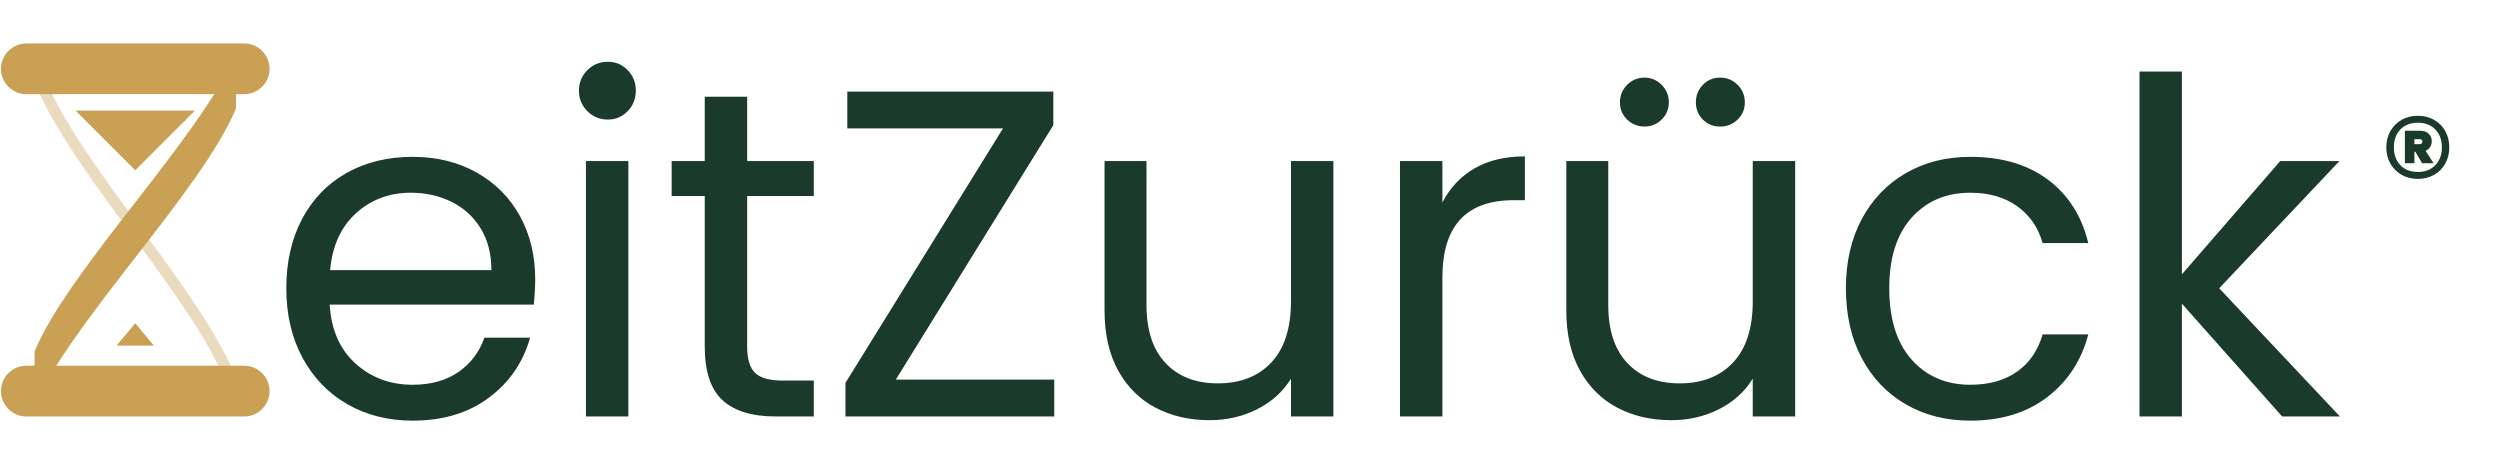
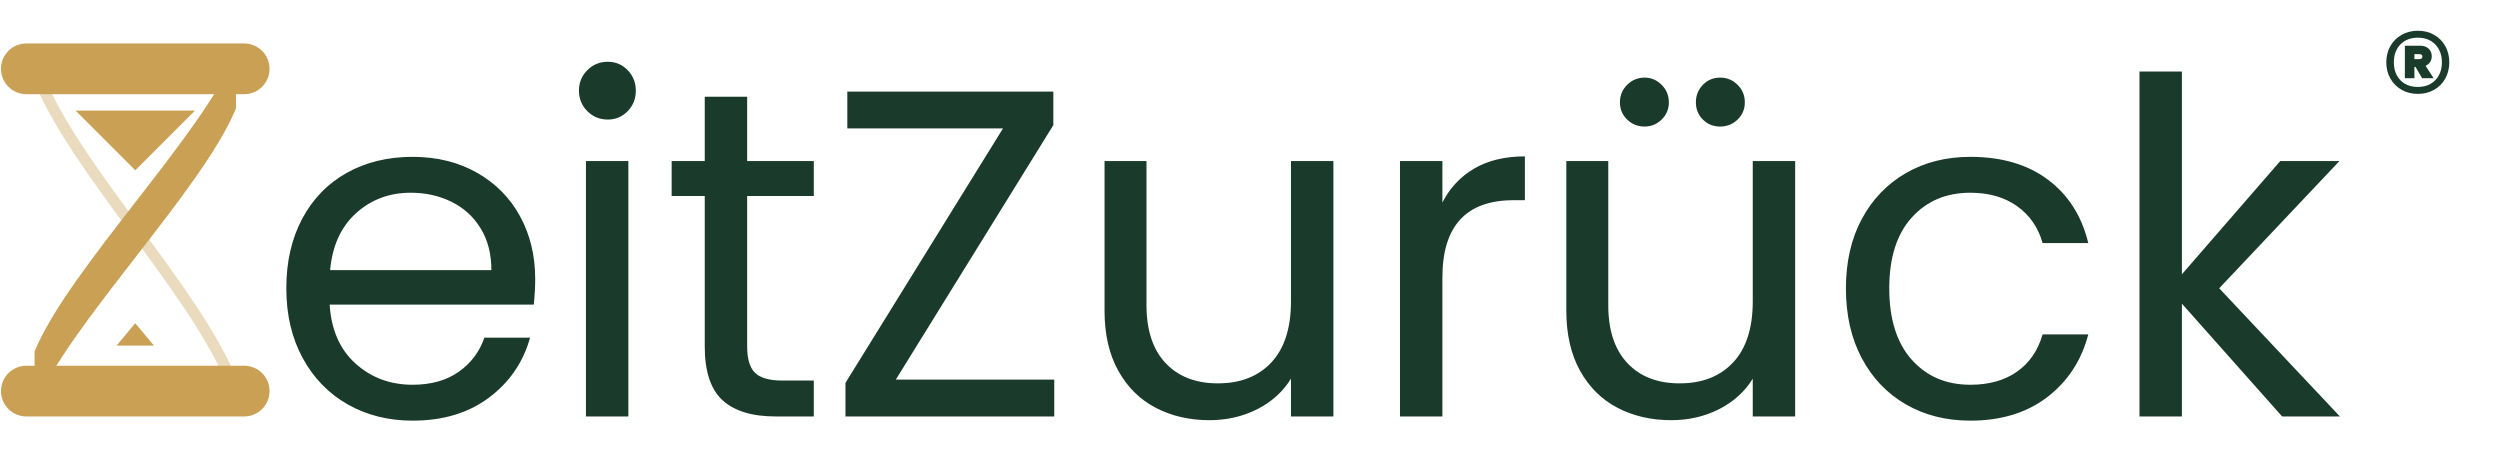
<svg xmlns="http://www.w3.org/2000/svg" viewBox="65.75 48.75 289.65 53.75" role="img" aria-label="ZeitZurück®">
  <g transform="translate(65,53.786) scale(0.8643)">
    <path d="M6,4.5 C11,17 27,33 32,45.5" fill="none" stroke="#C9A054" stroke-width="1.5" stroke-linecap="butt" opacity="0.38" />
    <path d="M32.5,1.3 C28,12.3 10,30.3 5.5,41.3 L5.5,48.7 C10,37.7 28,19.7 32.5,8.7 Z" fill="#C9A054" />
    <rect x="1" y="0" width="36" height="6.8" rx="3.4" fill="#C9A054" />
    <rect x="1" y="43.2" width="36" height="6.8" rx="3.4" fill="#C9A054" />
    <path d="M11,9 H27 L19,17 Z" fill="#C9A054" />
    <path d="M16.5,40.5 H21.5 L19,37.5 Z" fill="#C9A054" />
  </g>
-   <path d="M127.596 84.04H103.944Q104.214 88.414 106.941 90.871Q109.668 93.328 113.556 93.328Q116.742 93.328 118.875 91.843Q121.008 90.358 121.872 87.874H127.164Q125.976 92.14 122.412 94.813Q118.848 97.486 113.556 97.486Q109.344 97.486 106.023 95.596Q102.702 93.706 100.812 90.223Q98.922 86.74 98.922 82.15Q98.922 77.56 100.758 74.104Q102.594 70.648 105.915 68.785Q109.236 66.922 113.556 66.922Q117.768 66.922 121.008 68.758Q124.248 70.594 126.003 73.807Q127.758 77.02 127.758 81.07Q127.758 82.474 127.596 84.04Z M113.34 71.08Q109.614 71.08 106.995 73.456Q104.376 75.832 103.998 80.044H122.682Q122.682 77.236 121.44 75.211Q120.198 73.186 118.065 72.133Q115.932 71.08 113.34 71.08Z  M132.828 59.254Q132.828 57.85 133.8 56.878Q134.772 55.906 136.176 55.906Q137.526 55.906 138.471 56.878Q139.416 57.85 139.416 59.254Q139.416 60.658 138.471 61.63Q137.526 62.602 136.176 62.602Q134.772 62.602 133.8 61.63Q132.828 60.658 132.828 59.254Z M138.552 67.408V97.0H133.638V67.408Z  M152.316 71.458V88.9Q152.316 91.06 153.234 91.951Q154.152 92.842 156.42 92.842H160.038V97.0H155.61Q151.506 97.0 149.454 95.11Q147.402 93.22 147.402 88.9V71.458H143.568V67.408H147.402V59.956H152.316V67.408H160.038V71.458Z  M169.536 92.734H187.896V97.0H163.704V93.112L181.956 63.628H163.92V59.362H187.788V63.25Z  M220.236 67.408V97.0H215.322V92.626Q213.918 94.894 211.407 96.163Q208.896 97.432 205.872 97.432Q202.416 97.432 199.662 96.001Q196.908 94.57 195.315 91.708Q193.722 88.846 193.722 84.742V67.408H198.582V84.094Q198.582 88.468 200.796 90.817Q203.01 93.166 206.844 93.166Q210.786 93.166 213.054 90.736Q215.322 88.306 215.322 83.662V67.408Z  M242.424 66.868V71.944H241.128Q232.866 71.944 232.866 80.908V97.0H227.952V67.408H232.866V72.214Q234.162 69.676 236.565 68.272Q238.968 66.868 242.424 66.868Z  M273.738 67.408V97.0H268.824V92.626Q267.42 94.894 264.909 96.163Q262.398 97.432 259.374 97.432Q255.918 97.432 253.164 96.001Q250.41 94.57 248.817 91.708Q247.224 88.846 247.224 84.742V67.408H252.084V84.094Q252.084 88.468 254.298 90.817Q256.512 93.166 260.346 93.166Q264.288 93.166 266.556 90.736Q268.824 88.306 268.824 83.662V67.408Z M253.434 60.604Q253.434 59.416 254.271 58.579Q255.108 57.742 256.296 57.742Q257.43 57.742 258.267 58.579Q259.104 59.416 259.104 60.604Q259.104 61.792 258.267 62.602Q257.43 63.412 256.296 63.412Q255.108 63.412 254.271 62.602Q253.434 61.792 253.434 60.604Z M262.236 60.604Q262.236 59.416 263.046 58.579Q263.856 57.742 265.044 57.742Q266.232 57.742 267.069 58.579Q267.906 59.416 267.906 60.604Q267.906 61.792 267.069 62.602Q266.232 63.412 265.044 63.412Q263.856 63.412 263.046 62.602Q262.236 61.792 262.236 60.604Z  M294.036 66.922Q299.49 66.922 303.027 69.568Q306.564 72.214 307.698 76.912H302.406Q301.65 74.212 299.463 72.646Q297.276 71.08 294.036 71.08Q289.824 71.08 287.232 73.969Q284.64 76.858 284.64 82.15Q284.64 87.496 287.232 90.412Q289.824 93.328 294.036 93.328Q297.276 93.328 299.436 91.816Q301.596 90.304 302.406 87.496H307.698Q306.51 92.032 302.946 94.759Q299.382 97.486 294.036 97.486Q289.824 97.486 286.557 95.596Q283.29 93.706 281.454 90.25Q279.618 86.794 279.618 82.15Q279.618 77.56 281.454 74.131Q283.29 70.702 286.557 68.812Q289.824 66.922 294.036 66.922Z  M330.156 97.0 318.546 83.932V97.0H313.632V57.04H318.546V80.53L329.94 67.408H336.798L322.866 82.15L336.852 97.0Z  M349.524 65.82Q349.524 66.87 349.061 67.701Q348.597 68.532 347.766 69.005Q346.934 69.477 345.885 69.477Q344.834 69.477 344.003 69.005Q343.172 68.532 342.699 67.701Q342.227 66.87 342.227 65.82Q342.227 64.77 342.699 63.939Q343.172 63.108 344.003 62.635Q344.834 62.163 345.885 62.163Q346.934 62.163 347.766 62.635Q348.597 63.108 349.061 63.939Q349.524 64.77 349.524 65.82ZM348.667 65.82Q348.667 64.543 347.906 63.755Q347.144 62.968 345.885 62.968Q344.607 62.968 343.854 63.755Q343.102 64.543 343.102 65.82Q343.102 67.097 343.854 67.885Q344.607 68.672 345.885 68.672Q347.144 68.672 347.906 67.885Q348.667 67.097 348.667 65.82ZM346.777 66.222 347.704 67.657H346.374L345.604 66.345H345.482V67.657H344.379V63.895H346.147Q346.76 63.895 347.127 64.236Q347.494 64.578 347.494 65.12Q347.494 65.505 347.302 65.794Q347.109 66.082 346.777 66.222ZM345.482 65.453H346.077Q346.217 65.453 346.313 65.374Q346.409 65.295 346.409 65.155Q346.409 65.015 346.313 64.945Q346.217 64.875 346.077 64.875H345.482Z" fill="#1A3A2B" />
+   <path d="M127.596 84.04H103.944Q104.214 88.414 106.941 90.871Q109.668 93.328 113.556 93.328Q116.742 93.328 118.875 91.843Q121.008 90.358 121.872 87.874H127.164Q125.976 92.14 122.412 94.813Q118.848 97.486 113.556 97.486Q109.344 97.486 106.023 95.596Q102.702 93.706 100.812 90.223Q98.922 86.74 98.922 82.15Q98.922 77.56 100.758 74.104Q102.594 70.648 105.915 68.785Q109.236 66.922 113.556 66.922Q117.768 66.922 121.008 68.758Q124.248 70.594 126.003 73.807Q127.758 77.02 127.758 81.07Q127.758 82.474 127.596 84.04Z  M113.34 71.08Q109.614 71.08 106.995 73.456Q104.376 75.832 103.998 80.044H122.682Q122.682 77.236 121.44 75.211Q120.198 73.186 118.065 72.133Q115.932 71.08 113.34 71.08Z   M132.828 59.254Q132.828 57.85 133.8 56.878Q134.772 55.906 136.176 55.906Q137.526 55.906 138.471 56.878Q139.416 57.85 139.416 59.254Q139.416 60.658 138.471 61.63Q137.526 62.602 136.176 62.602Q134.772 62.602 133.8 61.63Q132.828 60.658 132.828 59.254Z  M138.552 67.408V97.0H133.638V67.408Z   M152.316 71.458V88.9Q152.316 91.06 153.234 91.951Q154.152 92.842 156.42 92.842H160.038V97.0H155.61Q151.506 97.0 149.454 95.11Q147.402 93.22 147.402 88.9V71.458H143.568V67.408H147.402V59.956H152.316V67.408H160.038V71.458Z   M169.536 92.734H187.896V97.0H163.704V93.112L181.956 63.628H163.92V59.362H187.788V63.25Z   M220.236 67.408V97.0H215.322V92.626Q213.918 94.894 211.407 96.163Q208.896 97.432 205.872 97.432Q202.416 97.432 199.662 96.001Q196.908 94.57 195.315 91.708Q193.722 88.846 193.722 84.742V67.408H198.582V84.094Q198.582 88.468 200.796 90.817Q203.01 93.166 206.844 93.166Q210.786 93.166 213.054 90.736Q215.322 88.306 215.322 83.662V67.408Z   M242.424 66.868V71.944H241.128Q232.866 71.944 232.866 80.908V97.0H227.952V67.408H232.866V72.214Q234.162 69.676 236.565 68.272Q238.968 66.868 242.424 66.868Z   M273.738 67.408V97.0H268.824V92.626Q267.42 94.894 264.909 96.163Q262.398 97.432 259.374 97.432Q255.918 97.432 253.164 96.001Q250.41 94.57 248.817 91.708Q247.224 88.846 247.224 84.742V67.408H252.084V84.094Q252.084 88.468 254.298 90.817Q256.512 93.166 260.346 93.166Q264.288 93.166 266.556 90.736Q268.824 88.306 268.824 83.662V67.408Z  M253.434 60.604Q253.434 59.416 254.271 58.579Q255.108 57.742 256.296 57.742Q257.43 57.742 258.267 58.579Q259.104 59.416 259.104 60.604Q259.104 61.792 258.267 62.602Q257.43 63.412 256.296 63.412Q255.108 63.412 254.271 62.602Q253.434 61.792 253.434 60.604Z  M262.236 60.604Q262.236 59.416 263.046 58.579Q263.856 57.742 265.044 57.742Q266.232 57.742 267.069 58.579Q267.906 59.416 267.906 60.604Q267.906 61.792 267.069 62.602Q266.232 63.412 265.044 63.412Q263.856 63.412 263.046 62.602Q262.236 61.792 262.236 60.604Z   M294.036 66.922Q299.49 66.922 303.027 69.568Q306.564 72.214 307.698 76.912H302.406Q301.65 74.212 299.463 72.646Q297.276 71.08 294.036 71.08Q289.824 71.08 287.232 73.969Q284.64 76.858 284.64 82.15Q284.64 87.496 287.232 90.412Q289.824 93.328 294.036 93.328Q297.276 93.328 299.436 91.816Q301.596 90.304 302.406 87.496H307.698Q306.51 92.032 302.946 94.759Q299.382 97.486 294.036 97.486Q289.824 97.486 286.557 95.596Q283.29 93.706 281.454 90.25Q279.618 86.794 279.618 82.15Q279.618 77.56 281.454 74.131Q283.29 70.702 286.557 68.812Q289.824 66.922 294.036 66.922Z   M330.156 97.0 318.546 83.932V97.0H313.632V57.04H318.546V80.53L329.94 67.408H336.798L322.866 82.15L336.852 97.0Z   M349.524 55.97Q349.524 57.02 349.061 57.851Q348.597 58.682 347.766 59.155Q346.934 59.627 345.885 59.627Q344.834 59.627 344.003 59.155Q343.172 58.682 342.699 57.851Q342.227 57.02 342.227 55.97Q342.227 54.92 342.699 54.089Q343.172 53.257 344.003 52.785Q344.834 52.312 345.885 52.312Q346.934 52.312 347.766 52.785Q348.597 53.257 349.061 54.089Q349.524 54.92 349.524 55.97ZM348.667 55.97Q348.667 54.692 347.906 53.905Q347.144 53.117 345.885 53.117Q344.607 53.117 343.854 53.905Q343.102 54.692 343.102 55.97Q343.102 57.247 343.854 58.035Q344.607 58.822 345.885 58.822Q347.144 58.822 347.906 58.035Q348.667 57.247 348.667 55.97ZM346.777 56.372 347.704 57.807H346.374L345.604 56.495H345.482V57.807H344.379V54.045H346.147Q346.76 54.045 347.127 54.386Q347.494 54.727 347.494 55.27Q347.494 55.655 347.302 55.944Q347.109 56.232 346.777 56.372ZM345.482 55.602H346.077Q346.217 55.602 346.313 55.524Q346.409 55.445 346.409 55.305Q346.409 55.165 346.313 55.095Q346.217 55.025 346.077 55.025H345.482Z" fill="#1A3A2B" />
</svg>
